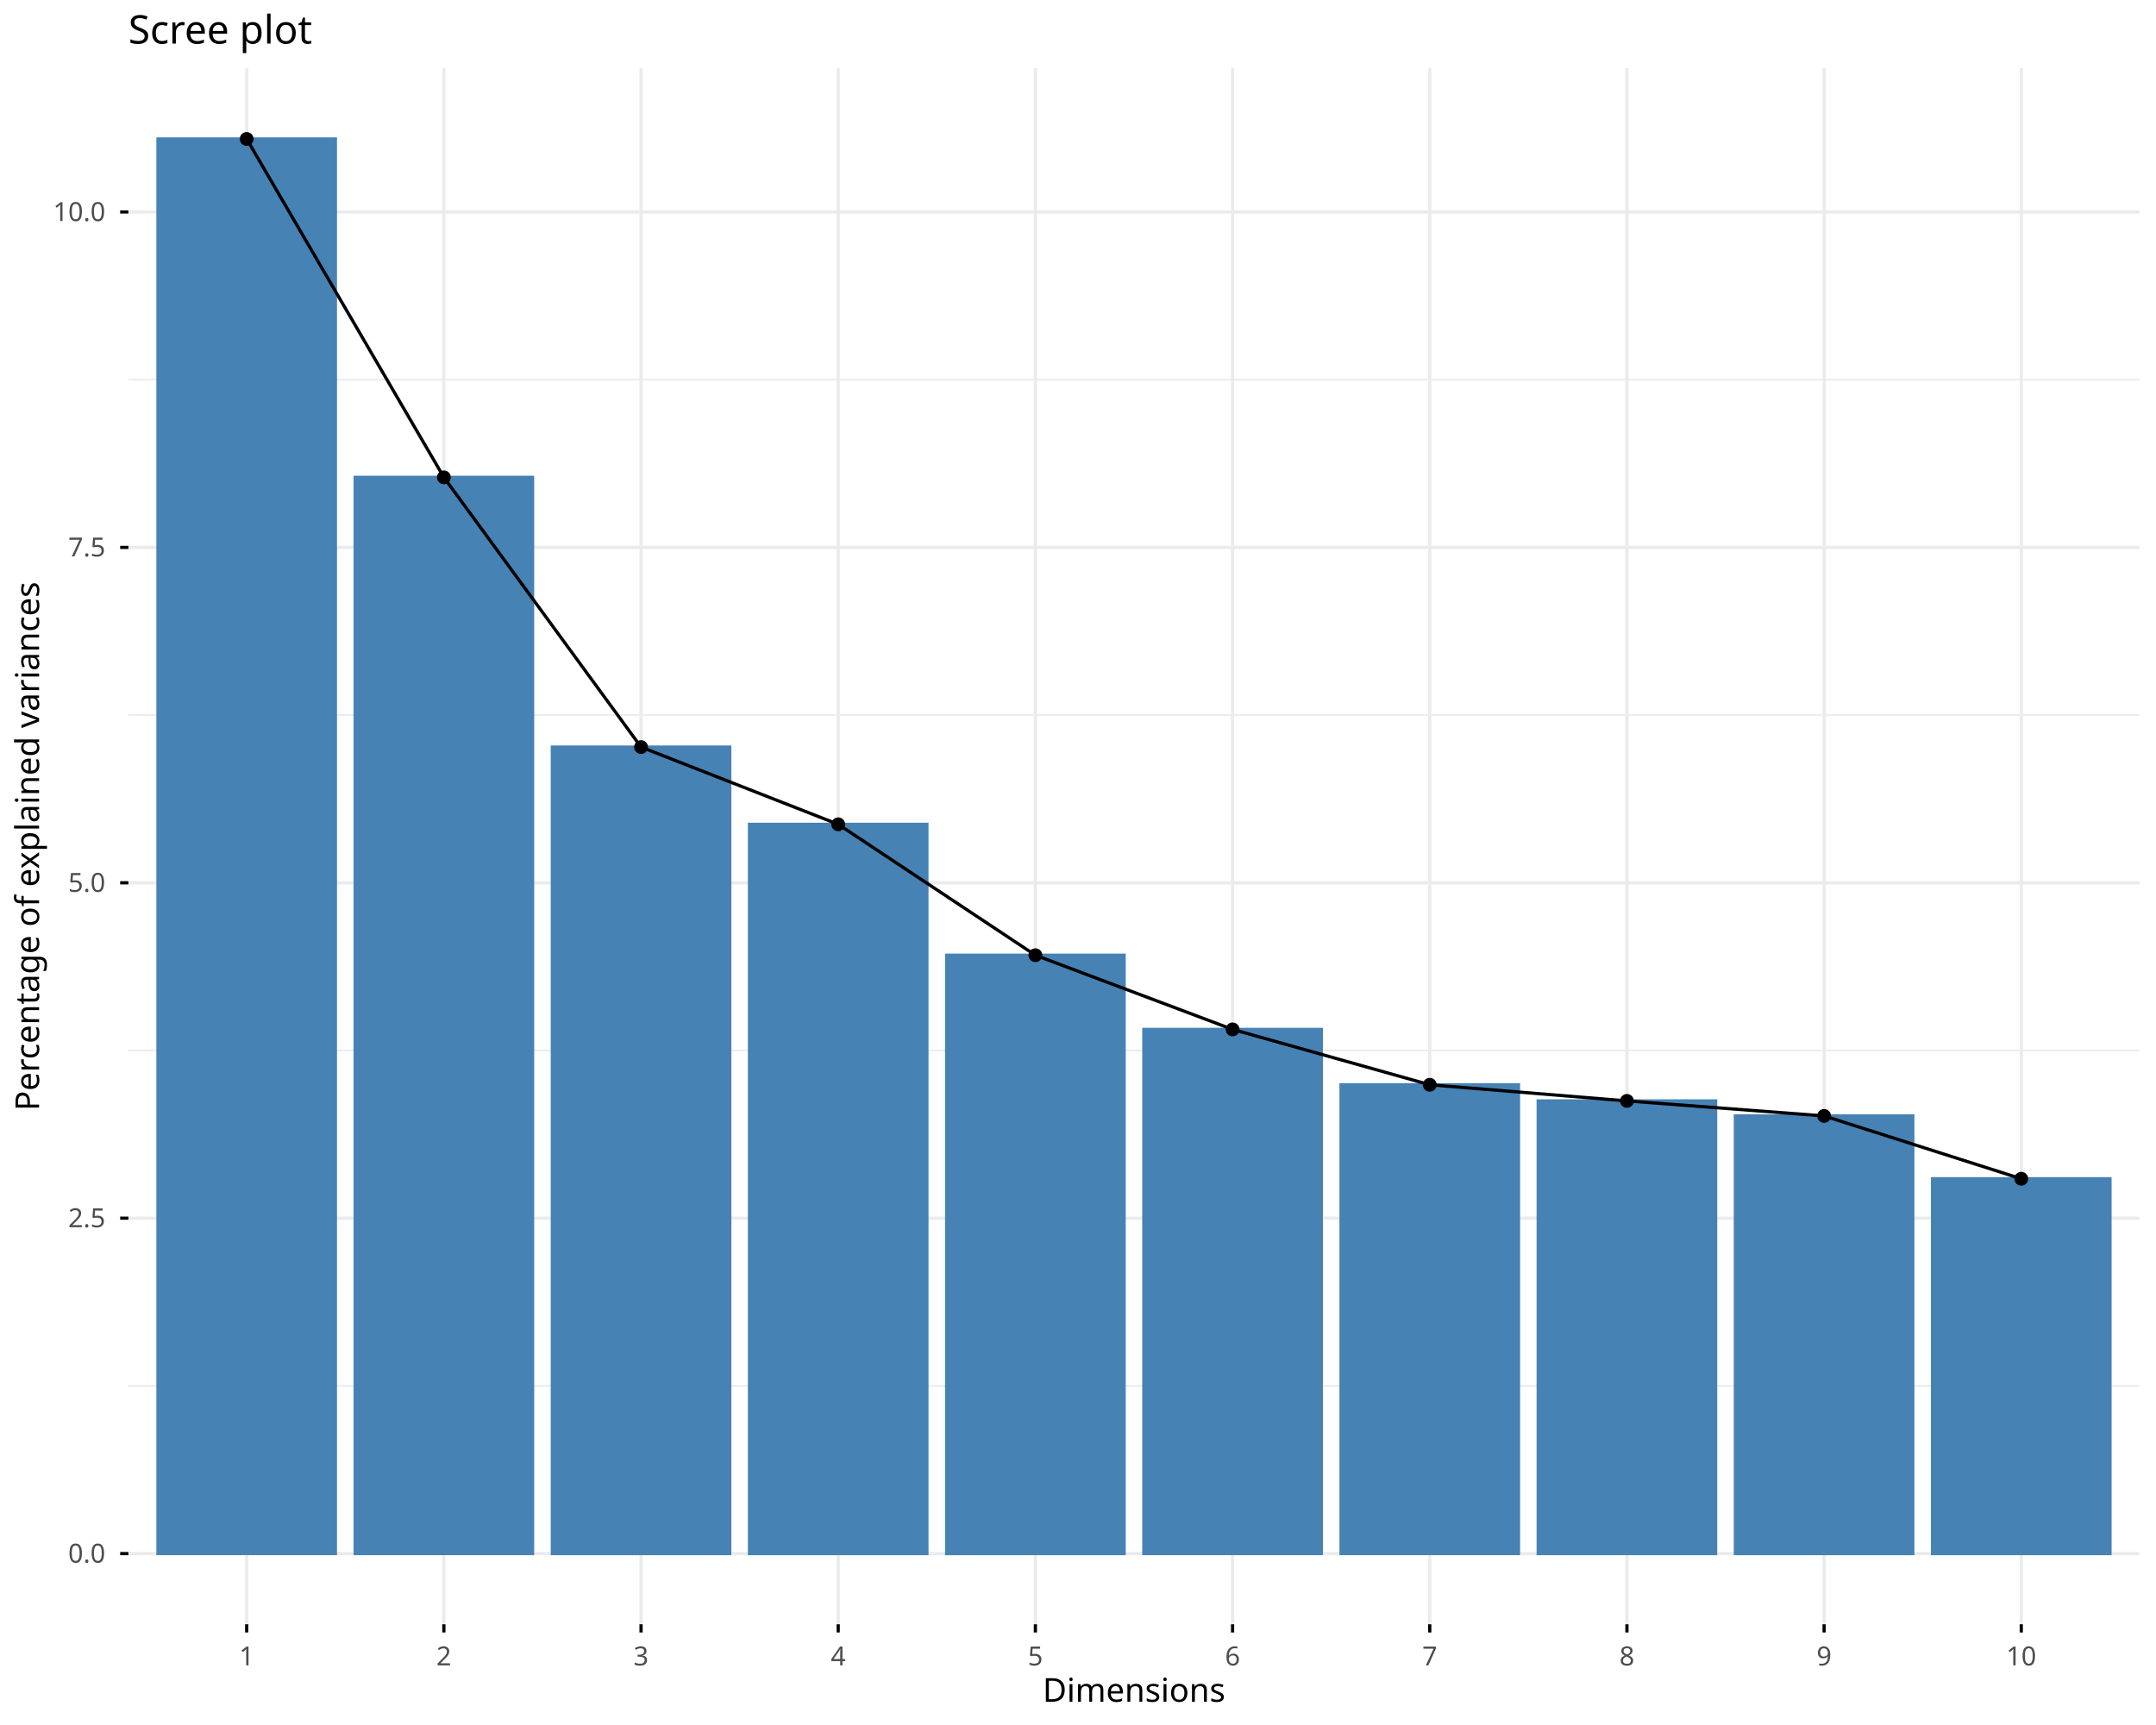
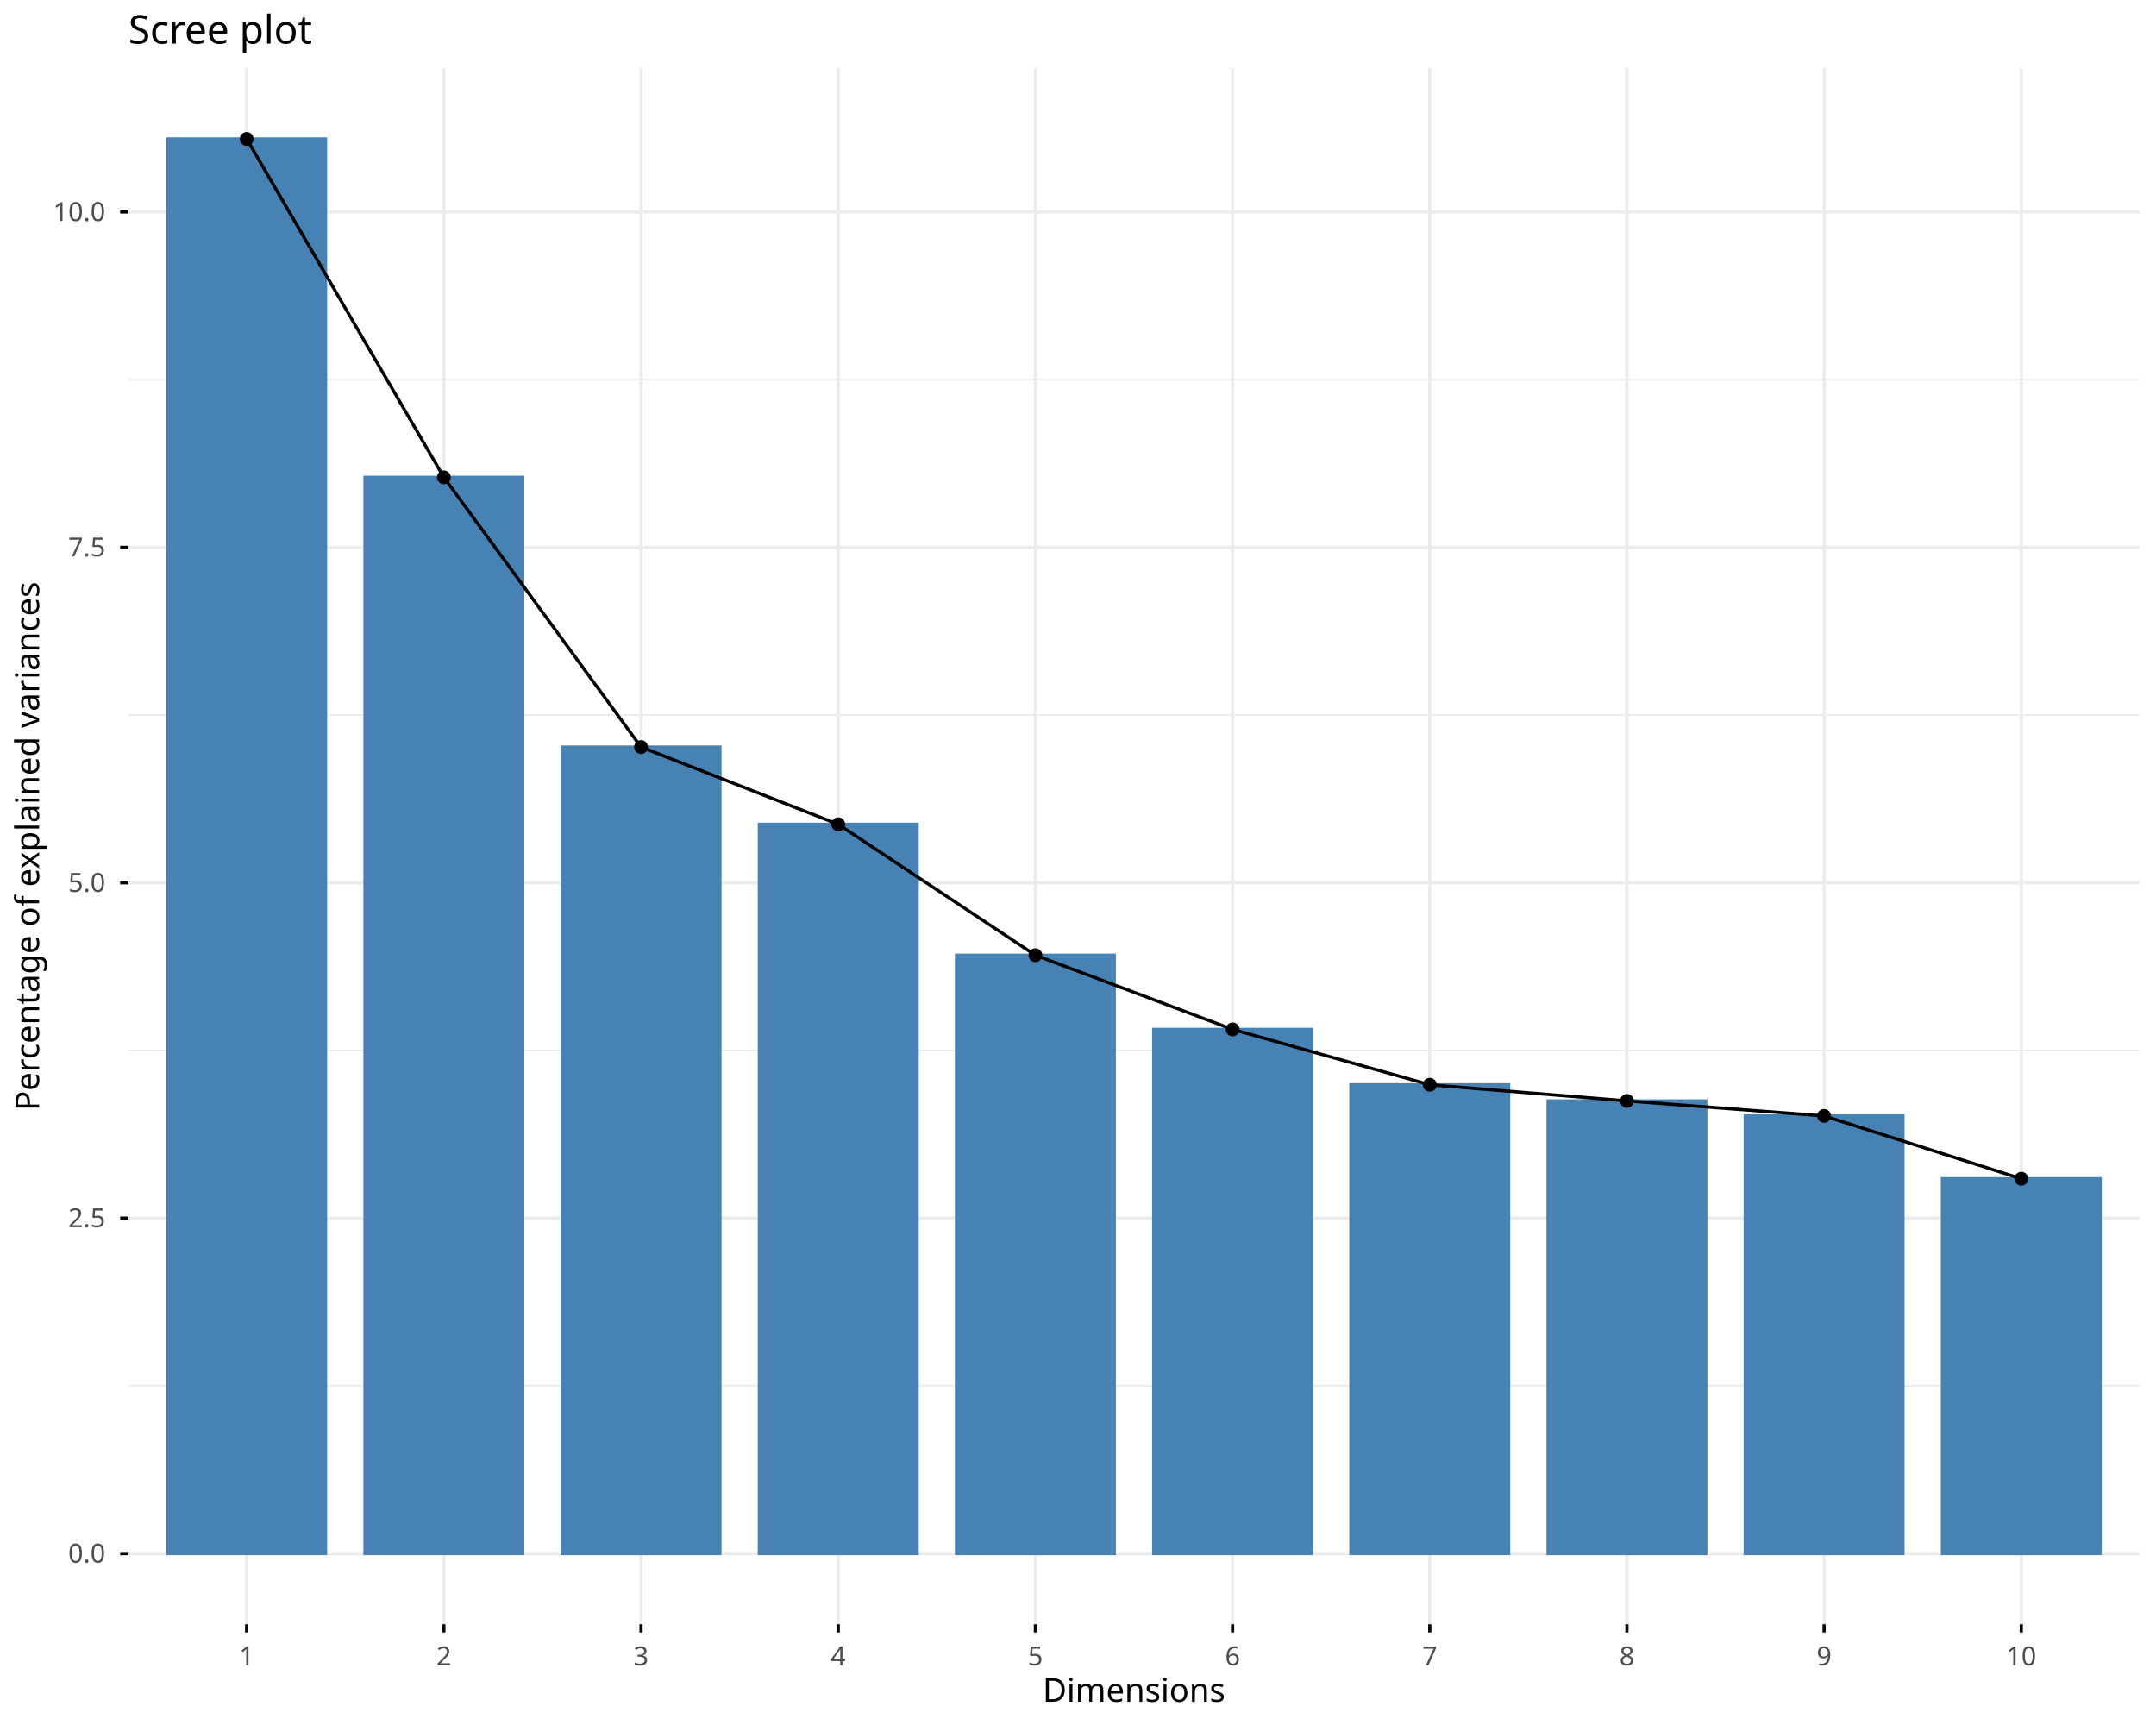
<svg xmlns="http://www.w3.org/2000/svg" class="svglite" data-engine-version="2.0" width="720.00pt" height="576.00pt" viewBox="0 0 720.00 576.00">
  <defs>
    <style type="text/css">
    .svglite line, .svglite polyline, .svglite polygon, .svglite path, .svglite rect, .svglite circle {
      fill: none;
      stroke: #000000;
      stroke-linecap: round;
      stroke-linejoin: round;
      stroke-miterlimit: 10.00;
    }
  </style>
  </defs>
  <rect width="100%" height="100%" style="stroke: none; fill: #FFFFFF;" />
  <defs>
    <clipPath id="cpMC4wMHw3MjAuMDB8MC4wMHw1NzYuMDA=">
      <rect x="0.00" y="0.00" width="720.00" height="576.00" />
    </clipPath>
  </defs>
  <g clip-path="url(#cpMC4wMHw3MjAuMDB8MC4wMHw1NzYuMDA=)">
    <rect x="0.00" y="0.00" width="720.00" height="576.00" style="stroke-width: 1.07; stroke: none; fill: #FFFFFF;" />
  </g>
  <defs>
    <clipPath id="cpNDIuODd8NzE0LjUyfDIyLjc4fDU0Mi4zNw==">
      <rect x="42.87" y="22.78" width="671.65" height="519.59" />
    </clipPath>
  </defs>
  <g clip-path="url(#cpNDIuODd8NzE0LjUyfDIyLjc4fDU0Mi4zNw==)">
    <polyline points="42.87,462.76 714.52,462.76 " style="stroke-width: 0.53; stroke: #EBEBEB; stroke-linecap: butt;" />
    <polyline points="42.87,350.77 714.52,350.77 " style="stroke-width: 0.53; stroke: #EBEBEB; stroke-linecap: butt;" />
    <polyline points="42.87,238.77 714.52,238.77 " style="stroke-width: 0.53; stroke: #EBEBEB; stroke-linecap: butt;" />
    <polyline points="42.87,126.78 714.52,126.78 " style="stroke-width: 0.53; stroke: #EBEBEB; stroke-linecap: butt;" />
    <polyline points="42.87,518.76 714.52,518.76 " style="stroke-width: 1.07; stroke: #EBEBEB; stroke-linecap: butt;" />
    <polyline points="42.87,406.76 714.52,406.76 " style="stroke-width: 1.07; stroke: #EBEBEB; stroke-linecap: butt;" />
    <polyline points="42.87,294.77 714.52,294.77 " style="stroke-width: 1.07; stroke: #EBEBEB; stroke-linecap: butt;" />
    <polyline points="42.87,182.78 714.52,182.78 " style="stroke-width: 1.07; stroke: #EBEBEB; stroke-linecap: butt;" />
    <polyline points="42.87,70.78 714.52,70.78 " style="stroke-width: 1.07; stroke: #EBEBEB; stroke-linecap: butt;" />
    <polyline points="82.38,542.37 82.38,22.78 " style="stroke-width: 1.07; stroke: #EBEBEB; stroke-linecap: butt;" />
    <polyline points="148.23,542.37 148.23,22.78 " style="stroke-width: 1.07; stroke: #EBEBEB; stroke-linecap: butt;" />
    <polyline points="214.08,542.37 214.08,22.78 " style="stroke-width: 1.07; stroke: #EBEBEB; stroke-linecap: butt;" />
    <polyline points="279.92,542.37 279.92,22.78 " style="stroke-width: 1.07; stroke: #EBEBEB; stroke-linecap: butt;" />
    <polyline points="345.77,542.37 345.77,22.78 " style="stroke-width: 1.07; stroke: #EBEBEB; stroke-linecap: butt;" />
    <polyline points="411.62,542.37 411.62,22.78 " style="stroke-width: 1.07; stroke: #EBEBEB; stroke-linecap: butt;" />
    <polyline points="477.47,542.37 477.47,22.78 " style="stroke-width: 1.07; stroke: #EBEBEB; stroke-linecap: butt;" />
    <polyline points="543.32,542.37 543.32,22.78 " style="stroke-width: 1.07; stroke: #EBEBEB; stroke-linecap: butt;" />
    <polyline points="609.16,542.37 609.16,22.78 " style="stroke-width: 1.07; stroke: #EBEBEB; stroke-linecap: butt;" />
    <polyline points="675.01,542.37 675.01,22.78 " style="stroke-width: 1.07; stroke: #EBEBEB; stroke-linecap: butt;" />
-     <rect x="52.75" y="46.40" width="59.26" height="472.35" style="stroke-width: 1.07; stroke: #4682B4; stroke-linecap: butt; stroke-linejoin: miter; fill: #4682B4;" />
-     <rect x="118.60" y="159.39" width="59.26" height="359.36" style="stroke-width: 1.07; stroke: #4682B4; stroke-linecap: butt; stroke-linejoin: miter; fill: #4682B4;" />
-     <rect x="184.45" y="249.46" width="59.26" height="269.30" style="stroke-width: 1.07; stroke: #4682B4; stroke-linecap: butt; stroke-linejoin: miter; fill: #4682B4;" />
-     <rect x="250.29" y="275.25" width="59.26" height="243.51" style="stroke-width: 1.07; stroke: #4682B4; stroke-linecap: butt; stroke-linejoin: miter; fill: #4682B4;" />
-     <rect x="316.14" y="318.96" width="59.26" height="199.80" style="stroke-width: 1.07; stroke: #4682B4; stroke-linecap: butt; stroke-linejoin: miter; fill: #4682B4;" />
-     <rect x="381.99" y="343.73" width="59.26" height="175.02" style="stroke-width: 1.07; stroke: #4682B4; stroke-linecap: butt; stroke-linejoin: miter; fill: #4682B4;" />
-     <rect x="447.84" y="362.22" width="59.26" height="156.53" style="stroke-width: 1.07; stroke: #4682B4; stroke-linecap: butt; stroke-linejoin: miter; fill: #4682B4;" />
-     <rect x="513.68" y="367.61" width="59.26" height="151.15" style="stroke-width: 1.07; stroke: #4682B4; stroke-linecap: butt; stroke-linejoin: miter; fill: #4682B4;" />
-     <rect x="579.53" y="372.62" width="59.26" height="146.14" style="stroke-width: 1.07; stroke: #4682B4; stroke-linecap: butt; stroke-linejoin: miter; fill: #4682B4;" />
-     <rect x="645.38" y="393.60" width="59.26" height="125.16" style="stroke-width: 1.07; stroke: #4682B4; stroke-linecap: butt; stroke-linejoin: miter; fill: #4682B4;" />
+     <rect x="56.04" y="46.40" width="52.68" height="472.35" style="stroke-width: 1.07; stroke: #4682B4; stroke-linecap: butt; stroke-linejoin: miter; fill: #4682B4;" />
+     <rect x="121.89" y="159.39" width="52.68" height="359.36" style="stroke-width: 1.07; stroke: #4682B4; stroke-linecap: butt; stroke-linejoin: miter; fill: #4682B4;" />
+     <rect x="187.74" y="249.46" width="52.68" height="269.30" style="stroke-width: 1.07; stroke: #4682B4; stroke-linecap: butt; stroke-linejoin: miter; fill: #4682B4;" />
+     <rect x="253.59" y="275.25" width="52.68" height="243.51" style="stroke-width: 1.07; stroke: #4682B4; stroke-linecap: butt; stroke-linejoin: miter; fill: #4682B4;" />
+     <rect x="319.43" y="318.96" width="52.68" height="199.80" style="stroke-width: 1.07; stroke: #4682B4; stroke-linecap: butt; stroke-linejoin: miter; fill: #4682B4;" />
+     <rect x="385.28" y="343.73" width="52.68" height="175.02" style="stroke-width: 1.07; stroke: #4682B4; stroke-linecap: butt; stroke-linejoin: miter; fill: #4682B4;" />
+     <rect x="451.13" y="362.22" width="52.68" height="156.53" style="stroke-width: 1.07; stroke: #4682B4; stroke-linecap: butt; stroke-linejoin: miter; fill: #4682B4;" />
+     <rect x="516.98" y="367.61" width="52.68" height="151.15" style="stroke-width: 1.07; stroke: #4682B4; stroke-linecap: butt; stroke-linejoin: miter; fill: #4682B4;" />
+     <rect x="582.82" y="372.62" width="52.68" height="146.14" style="stroke-width: 1.07; stroke: #4682B4; stroke-linecap: butt; stroke-linejoin: miter; fill: #4682B4;" />
+     <rect x="648.67" y="393.60" width="52.68" height="125.16" style="stroke-width: 1.07; stroke: #4682B4; stroke-linecap: butt; stroke-linejoin: miter; fill: #4682B4;" />
    <polyline points="82.38,46.40 148.23,159.39 214.08,249.46 279.92,275.25 345.77,318.96 411.62,343.73 477.47,362.22 543.32,367.61 609.16,372.62 675.01,393.60 " style="stroke-width: 1.07; stroke-linecap: butt;" />
    <circle cx="82.38" cy="46.40" r="1.95" style="stroke-width: 0.71; fill: #000000;" />
    <circle cx="148.23" cy="159.39" r="1.95" style="stroke-width: 0.71; fill: #000000;" />
    <circle cx="214.08" cy="249.46" r="1.95" style="stroke-width: 0.71; fill: #000000;" />
    <circle cx="279.92" cy="275.25" r="1.95" style="stroke-width: 0.71; fill: #000000;" />
    <circle cx="345.77" cy="318.96" r="1.95" style="stroke-width: 0.71; fill: #000000;" />
    <circle cx="411.62" cy="343.73" r="1.95" style="stroke-width: 0.71; fill: #000000;" />
    <circle cx="477.47" cy="362.22" r="1.95" style="stroke-width: 0.71; fill: #000000;" />
    <circle cx="543.32" cy="367.61" r="1.95" style="stroke-width: 0.71; fill: #000000;" />
    <circle cx="609.16" cy="372.62" r="1.95" style="stroke-width: 0.71; fill: #000000;" />
    <circle cx="675.01" cy="393.60" r="1.95" style="stroke-width: 0.71; fill: #000000;" />
  </g>
  <g clip-path="url(#cpMC4wMHw3MjAuMDB8MC4wMHw1NzYuMDA=)">
    <text x="35.20" y="521.78" text-anchor="end" style="font-size: 8.80px; fill: #4D4D4D; font-family: sans;" textLength="12.23px" lengthAdjust="spacingAndGlyphs">0.0</text>
    <text x="35.20" y="409.79" text-anchor="end" style="font-size: 8.80px; fill: #4D4D4D; font-family: sans;" textLength="12.23px" lengthAdjust="spacingAndGlyphs">2.5</text>
    <text x="35.20" y="297.80" text-anchor="end" style="font-size: 8.80px; fill: #4D4D4D; font-family: sans;" textLength="12.23px" lengthAdjust="spacingAndGlyphs">5.0</text>
    <text x="35.20" y="185.80" text-anchor="end" style="font-size: 8.80px; fill: #4D4D4D; font-family: sans;" textLength="12.23px" lengthAdjust="spacingAndGlyphs">7.5</text>
    <text x="35.20" y="73.81" text-anchor="end" style="font-size: 8.80px; fill: #4D4D4D; font-family: sans;" textLength="17.13px" lengthAdjust="spacingAndGlyphs">10.0</text>
    <polyline points="40.13,518.76 42.87,518.76 " style="stroke-width: 1.07; stroke-linecap: butt;" />
    <polyline points="40.13,406.76 42.87,406.76 " style="stroke-width: 1.07; stroke-linecap: butt;" />
    <polyline points="40.13,294.77 42.87,294.77 " style="stroke-width: 1.07; stroke-linecap: butt;" />
    <polyline points="40.13,182.78 42.87,182.78 " style="stroke-width: 1.07; stroke-linecap: butt;" />
    <polyline points="40.13,70.78 42.87,70.78 " style="stroke-width: 1.07; stroke-linecap: butt;" />
    <polyline points="82.38,545.11 82.38,542.37 " style="stroke-width: 1.07; stroke-linecap: butt;" />
    <polyline points="148.23,545.11 148.23,542.37 " style="stroke-width: 1.07; stroke-linecap: butt;" />
    <polyline points="214.08,545.11 214.08,542.37 " style="stroke-width: 1.07; stroke-linecap: butt;" />
    <polyline points="279.92,545.11 279.92,542.37 " style="stroke-width: 1.07; stroke-linecap: butt;" />
    <polyline points="345.77,545.11 345.77,542.37 " style="stroke-width: 1.07; stroke-linecap: butt;" />
    <polyline points="411.62,545.11 411.62,542.37 " style="stroke-width: 1.07; stroke-linecap: butt;" />
    <polyline points="477.47,545.11 477.47,542.37 " style="stroke-width: 1.07; stroke-linecap: butt;" />
    <polyline points="543.32,545.11 543.32,542.37 " style="stroke-width: 1.07; stroke-linecap: butt;" />
    <polyline points="609.16,545.11 609.16,542.37 " style="stroke-width: 1.07; stroke-linecap: butt;" />
    <polyline points="675.01,545.11 675.01,542.37 " style="stroke-width: 1.07; stroke-linecap: butt;" />
    <text x="82.38" y="556.10" text-anchor="middle" style="font-size: 8.80px; fill: #4D4D4D; font-family: sans;" textLength="4.89px" lengthAdjust="spacingAndGlyphs">1</text>
    <text x="148.23" y="556.10" text-anchor="middle" style="font-size: 8.80px; fill: #4D4D4D; font-family: sans;" textLength="4.89px" lengthAdjust="spacingAndGlyphs">2</text>
    <text x="214.08" y="556.10" text-anchor="middle" style="font-size: 8.80px; fill: #4D4D4D; font-family: sans;" textLength="4.89px" lengthAdjust="spacingAndGlyphs">3</text>
    <text x="279.92" y="556.10" text-anchor="middle" style="font-size: 8.80px; fill: #4D4D4D; font-family: sans;" textLength="4.89px" lengthAdjust="spacingAndGlyphs">4</text>
    <text x="345.77" y="556.10" text-anchor="middle" style="font-size: 8.80px; fill: #4D4D4D; font-family: sans;" textLength="4.89px" lengthAdjust="spacingAndGlyphs">5</text>
    <text x="411.62" y="556.10" text-anchor="middle" style="font-size: 8.80px; fill: #4D4D4D; font-family: sans;" textLength="4.89px" lengthAdjust="spacingAndGlyphs">6</text>
    <text x="477.47" y="556.10" text-anchor="middle" style="font-size: 8.80px; fill: #4D4D4D; font-family: sans;" textLength="4.89px" lengthAdjust="spacingAndGlyphs">7</text>
    <text x="543.32" y="556.10" text-anchor="middle" style="font-size: 8.80px; fill: #4D4D4D; font-family: sans;" textLength="4.89px" lengthAdjust="spacingAndGlyphs">8</text>
    <text x="609.16" y="556.10" text-anchor="middle" style="font-size: 8.80px; fill: #4D4D4D; font-family: sans;" textLength="4.89px" lengthAdjust="spacingAndGlyphs">9</text>
    <text x="675.01" y="556.10" text-anchor="middle" style="font-size: 8.80px; fill: #4D4D4D; font-family: sans;" textLength="9.79px" lengthAdjust="spacingAndGlyphs">10</text>
    <text x="378.70" y="568.24" text-anchor="middle" style="font-size: 11.00px; font-family: sans;" textLength="57.48px" lengthAdjust="spacingAndGlyphs">Dimensions</text>
    <text transform="translate(13.05,282.58) rotate(-90)" text-anchor="middle" style="font-size: 11.00px; font-family: sans;" textLength="168.80px" lengthAdjust="spacingAndGlyphs">Percentage of explained variances</text>
    <text x="42.87" y="14.56" style="font-size: 13.20px; font-family: sans;" textLength="59.44px" lengthAdjust="spacingAndGlyphs">Scree plot</text>
  </g>
</svg>
